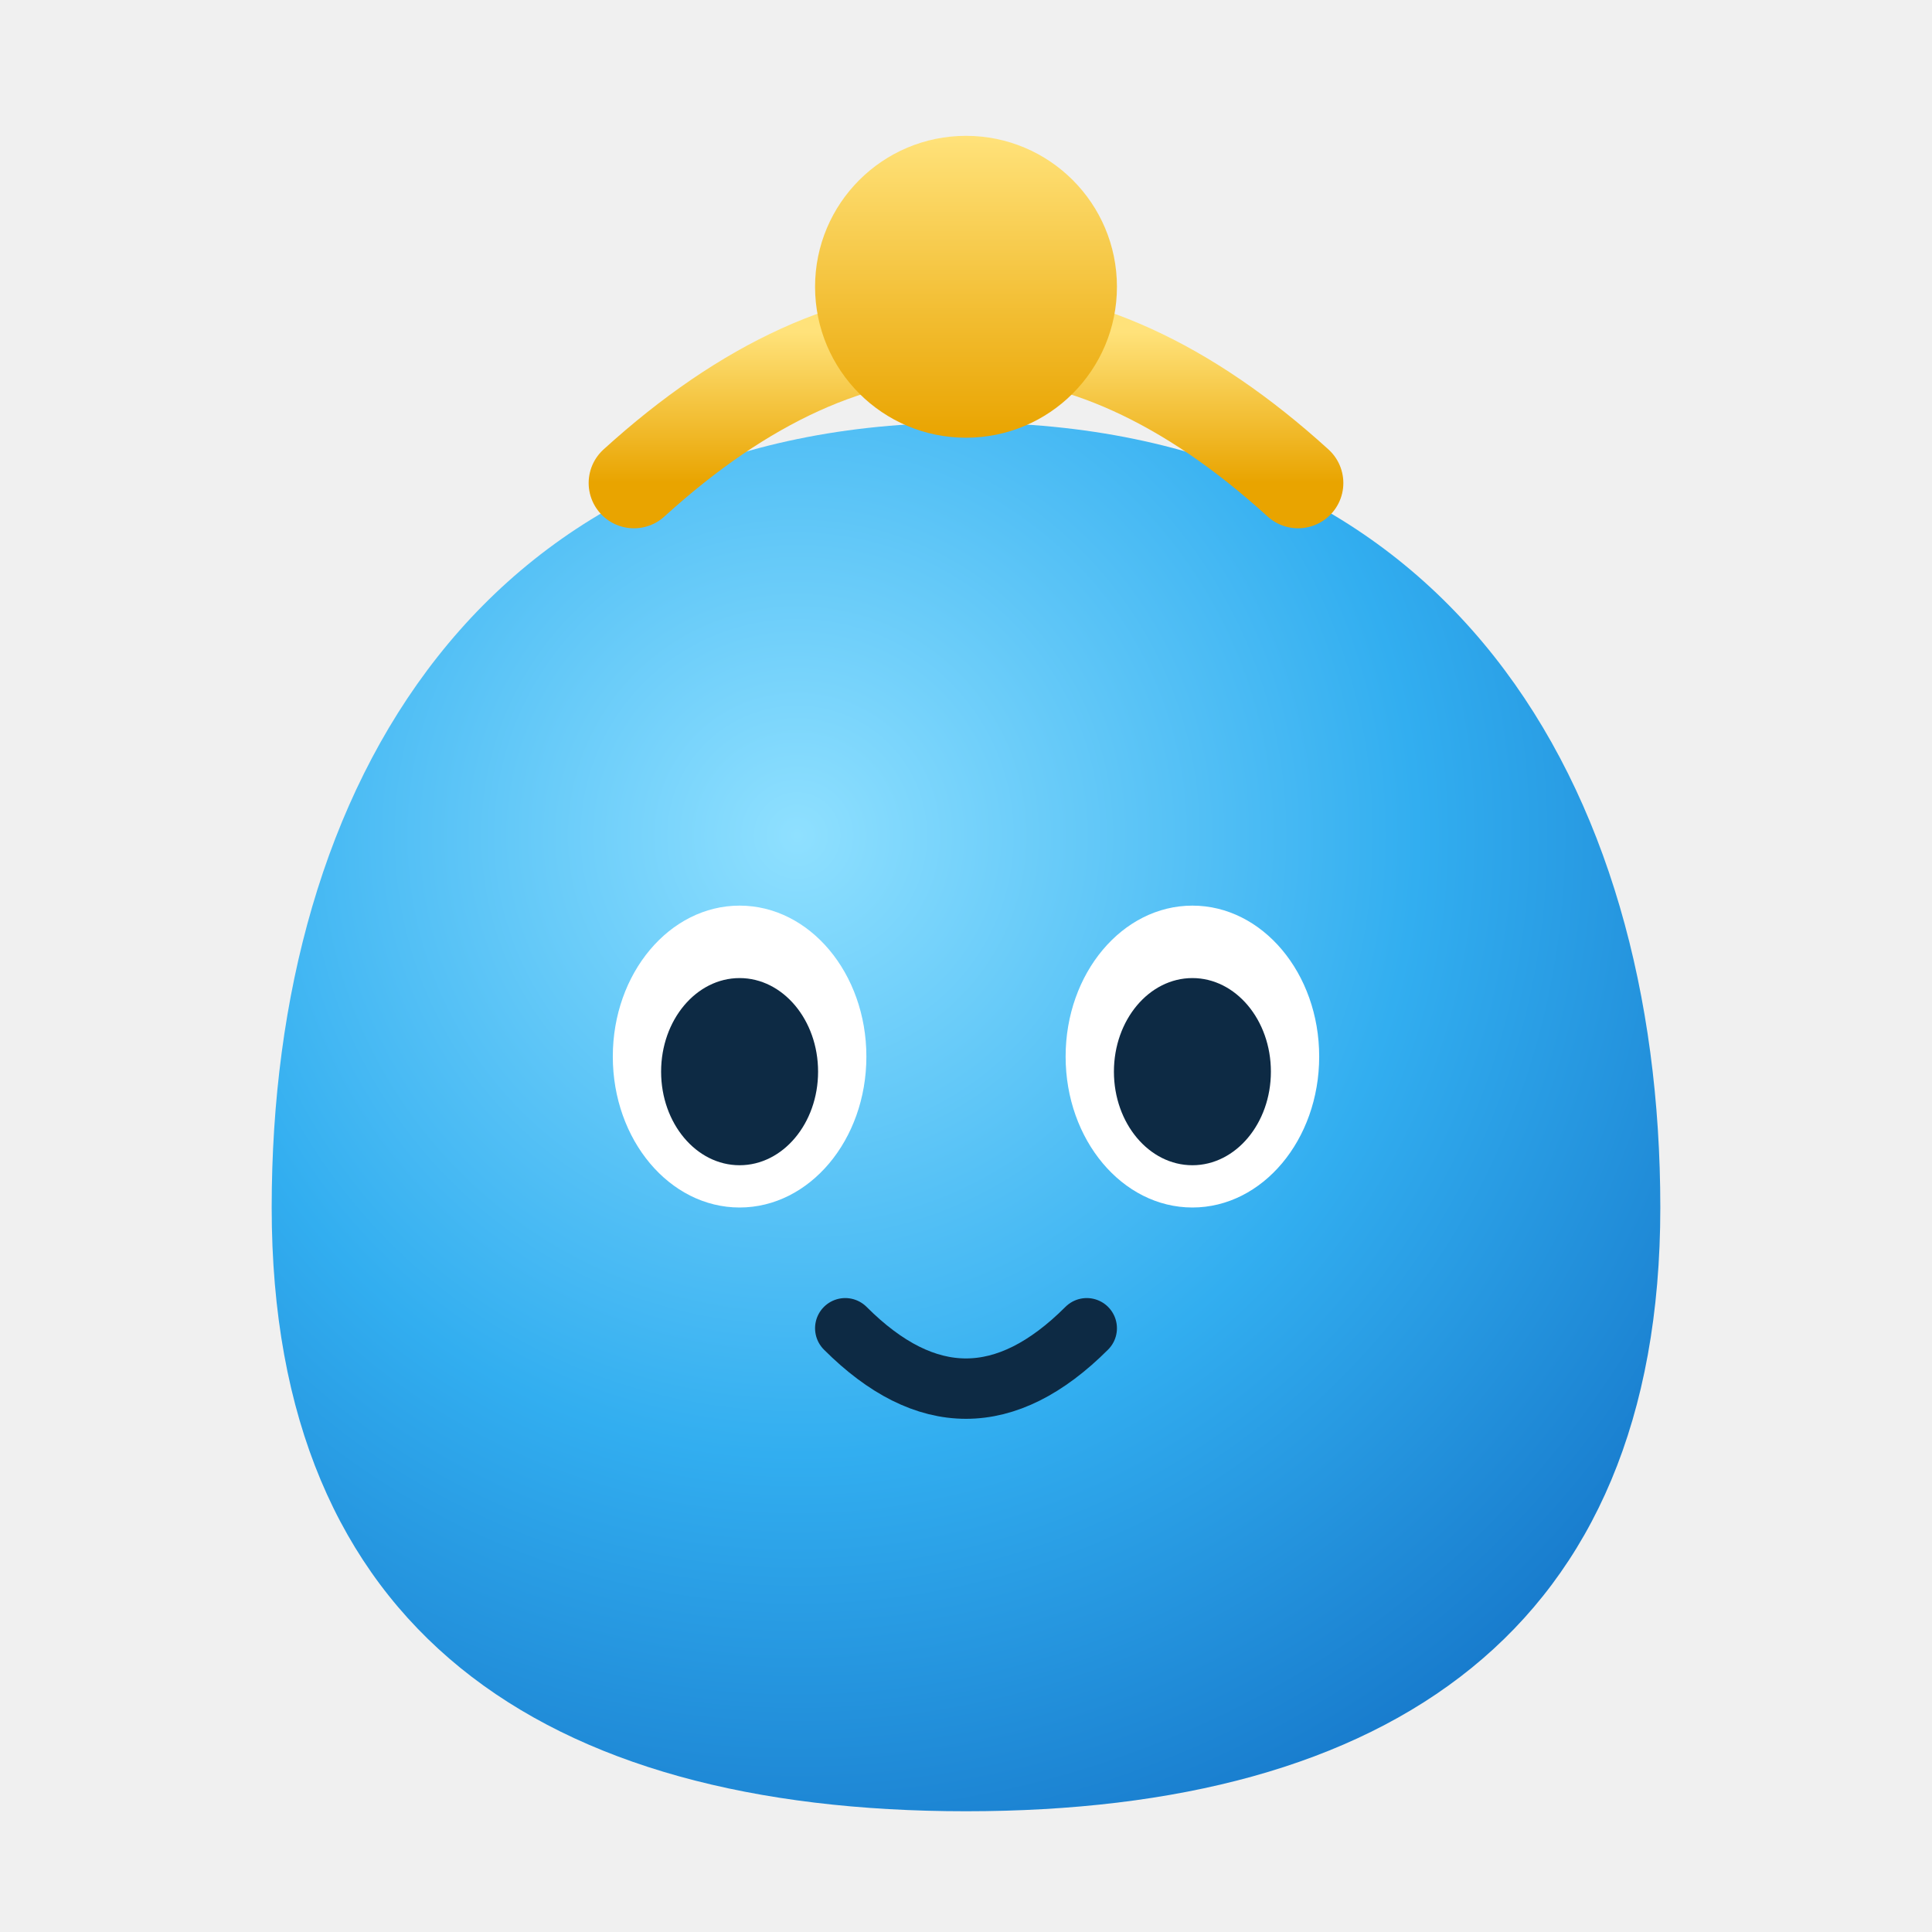
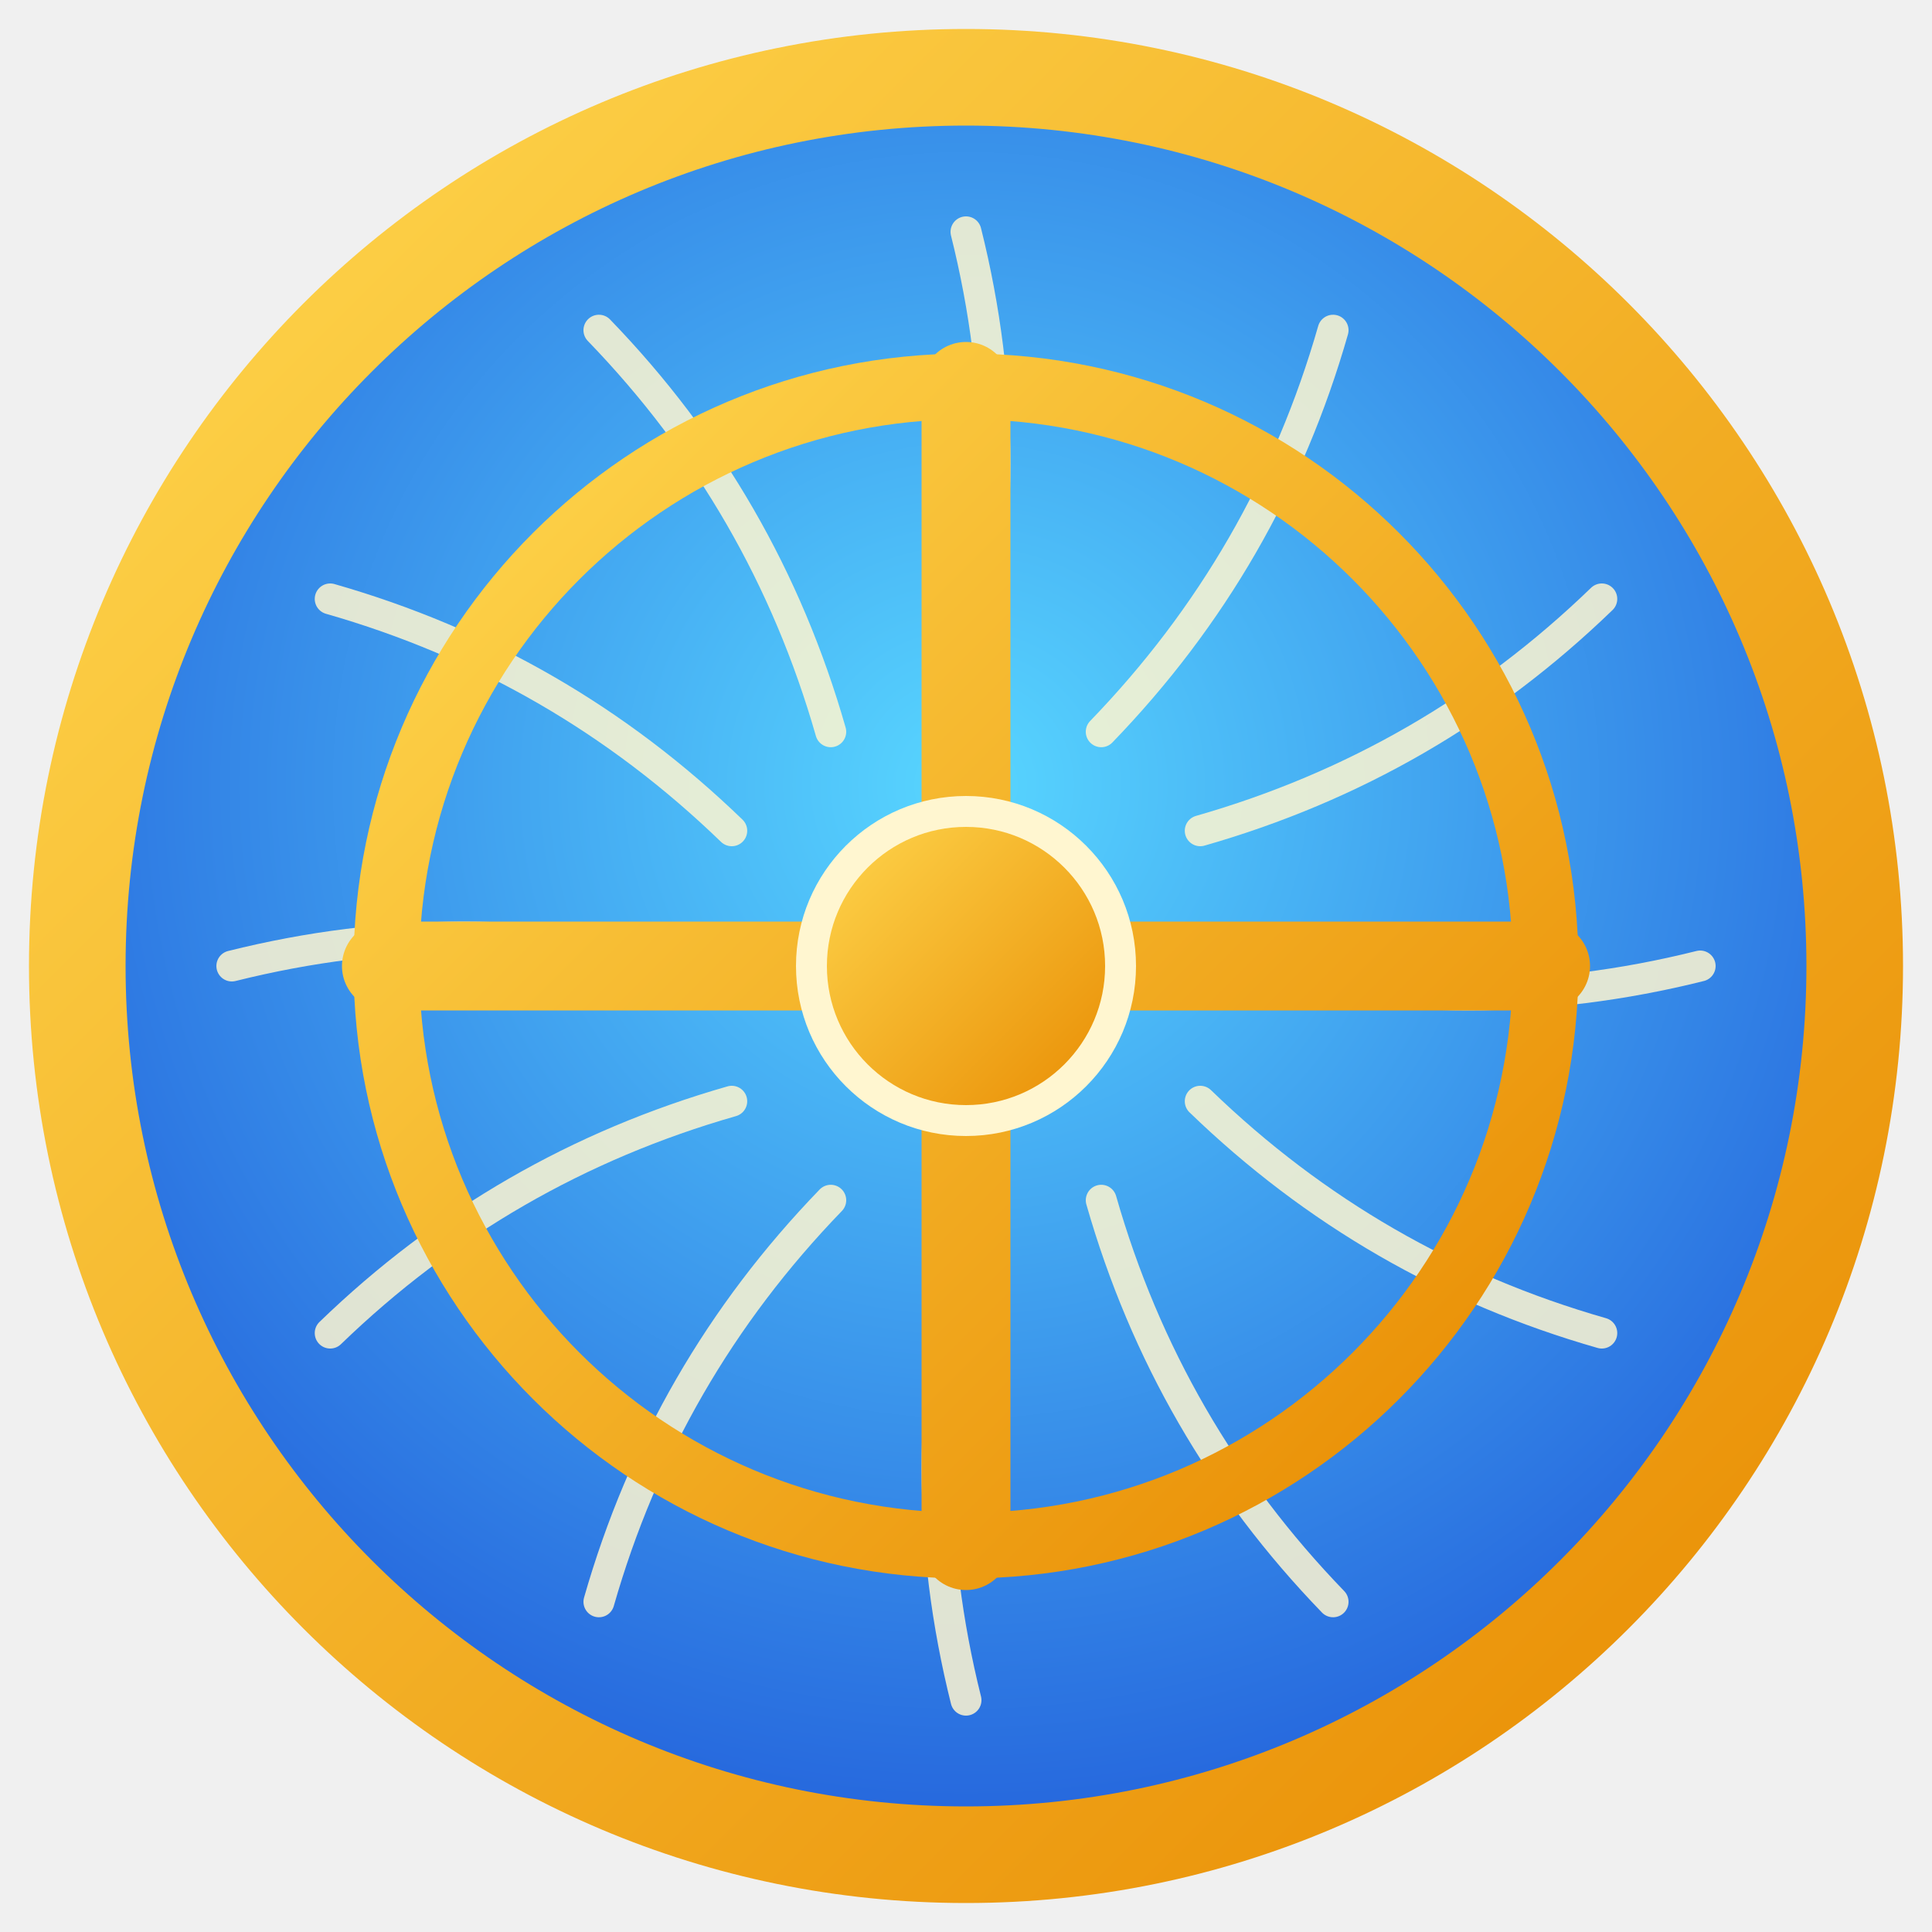
- <svg xmlns="http://www.w3.org/2000/svg" viewBox="0 0 64 64">
+ <svg xmlns="http://www.w3.org/2000/svg" viewBox="0 0 100 100">
  <defs>
-     <radialGradient id="b" cx="38%" cy="30%" r="80%">
-       <stop offset="0" stop-color="#8fe0ff" />
-       <stop offset=".55" stop-color="#32aef0" />
-       <stop offset="1" stop-color="#1576c9" />
+     <linearGradient id="g" x1="0" y1="0" x2="1" y2="1">
+       <stop offset="0" stop-color="#ffd84f" />
+       <stop offset="1" stop-color="#e88a00" />
+     </linearGradient>
+     <radialGradient id="s" cx="50%" cy="40%" r="70%">
+       <stop offset="0" stop-color="#58d6ff" />
+       <stop offset="1" stop-color="#1b4fd6" />
    </radialGradient>
-     <linearGradient id="g" x1="0" y1="0" x2="0" y2="1">
-       <stop offset="0" stop-color="#ffe27a" />
-       <stop offset="1" stop-color="#e9a400" />
-     </linearGradient>
  </defs>
-   <path d="M32 14c16 0 23 12 23 26 0 14-9 20-23 20S9 54 9 40c0-14 7-26 23-26Z" fill="url(#b)" />
-   <path d="M21 16q11-10 22 0" fill="none" stroke="url(#g)" stroke-width="3" stroke-linecap="round" />
-   <circle cx="32" cy="9.5" r="5" fill="url(#g)" />
-   <ellipse cx="24.5" cy="35" rx="4.2" ry="5" fill="#fff" />
-   <ellipse cx="39.5" cy="35" rx="4.2" ry="5" fill="#fff" />
-   <ellipse cx="24.5" cy="35.5" rx="2.6" ry="3.1" fill="#0d2a44" />
-   <ellipse cx="39.5" cy="35.5" rx="2.6" ry="3.1" fill="#0d2a44" />
-   <path d="M28 44q4 4 8 0" stroke="#0d2a44" stroke-width="2" fill="none" stroke-linecap="round" />
+   <circle cx="50" cy="50" r="47" fill="url(#s)" />
+   <circle cx="50" cy="50" r="46" fill="none" stroke="url(#g)" stroke-width="5" />
+   <g stroke="#fff6d0" stroke-width="1.6" stroke-linecap="round" fill="none" opacity=".85">
+     <path d="M50 12Q53 24 50 36" transform="rotate(0 50 50)" />
+     <path d="M50 12Q53 24 50 36" transform="rotate(30 50 50)" />
+     <path d="M50 12Q53 24 50 36" transform="rotate(60 50 50)" />
+     <path d="M50 12Q53 24 50 36" transform="rotate(90 50 50)" />
+     <path d="M50 12Q53 24 50 36" transform="rotate(120 50 50)" />
+     <path d="M50 12Q53 24 50 36" transform="rotate(150 50 50)" />
+     <path d="M50 12Q53 24 50 36" transform="rotate(180 50 50)" />
+     <path d="M50 12Q53 24 50 36" transform="rotate(210 50 50)" />
+     <path d="M50 12Q53 24 50 36" transform="rotate(240 50 50)" />
+     <path d="M50 12Q53 24 50 36" transform="rotate(270 50 50)" />
+     <path d="M50 12Q53 24 50 36" transform="rotate(300 50 50)" />
+     <path d="M50 12Q53 24 50 36" transform="rotate(330 50 50)" />
+   </g>
+   <circle cx="50" cy="50" r="30" fill="none" stroke="url(#g)" stroke-width="3.4" />
+   <path d="M50 20V80M20 50H80" stroke="url(#g)" stroke-width="4.6" stroke-linecap="round" />
+   <circle cx="50" cy="50" r="8" fill="url(#g)" stroke="#fff6d0" stroke-width="1.6" />
</svg>
